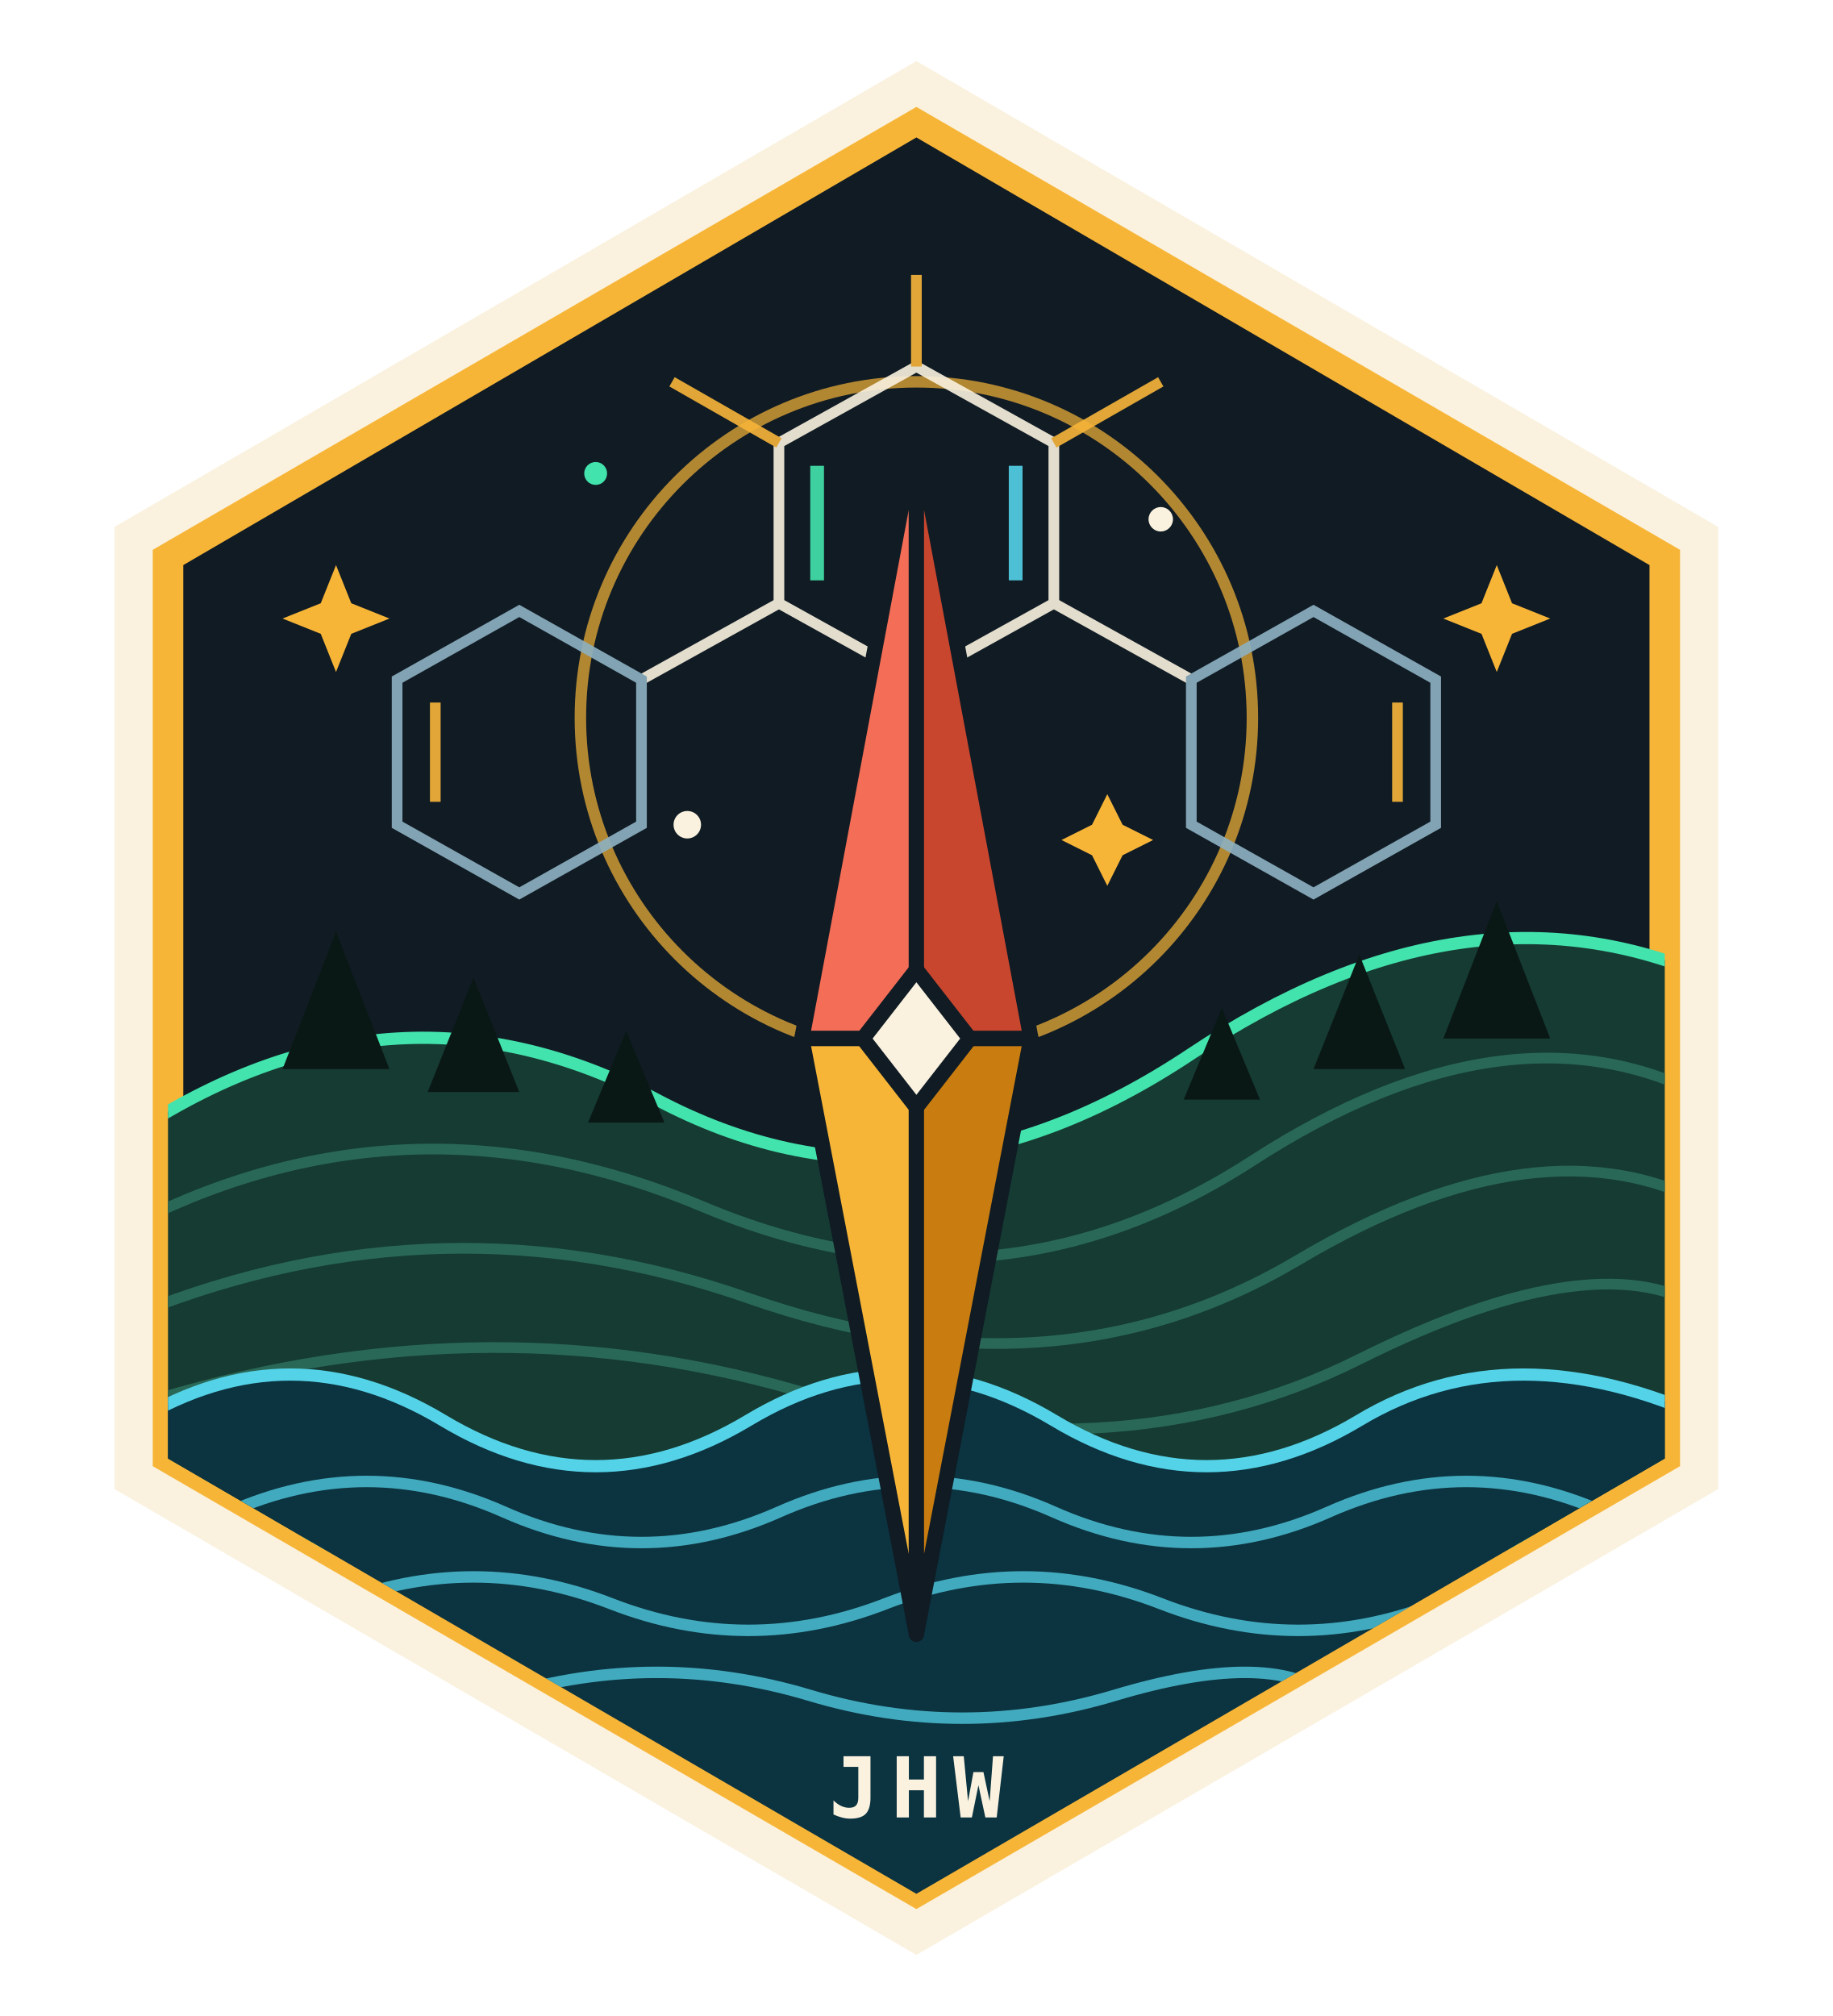
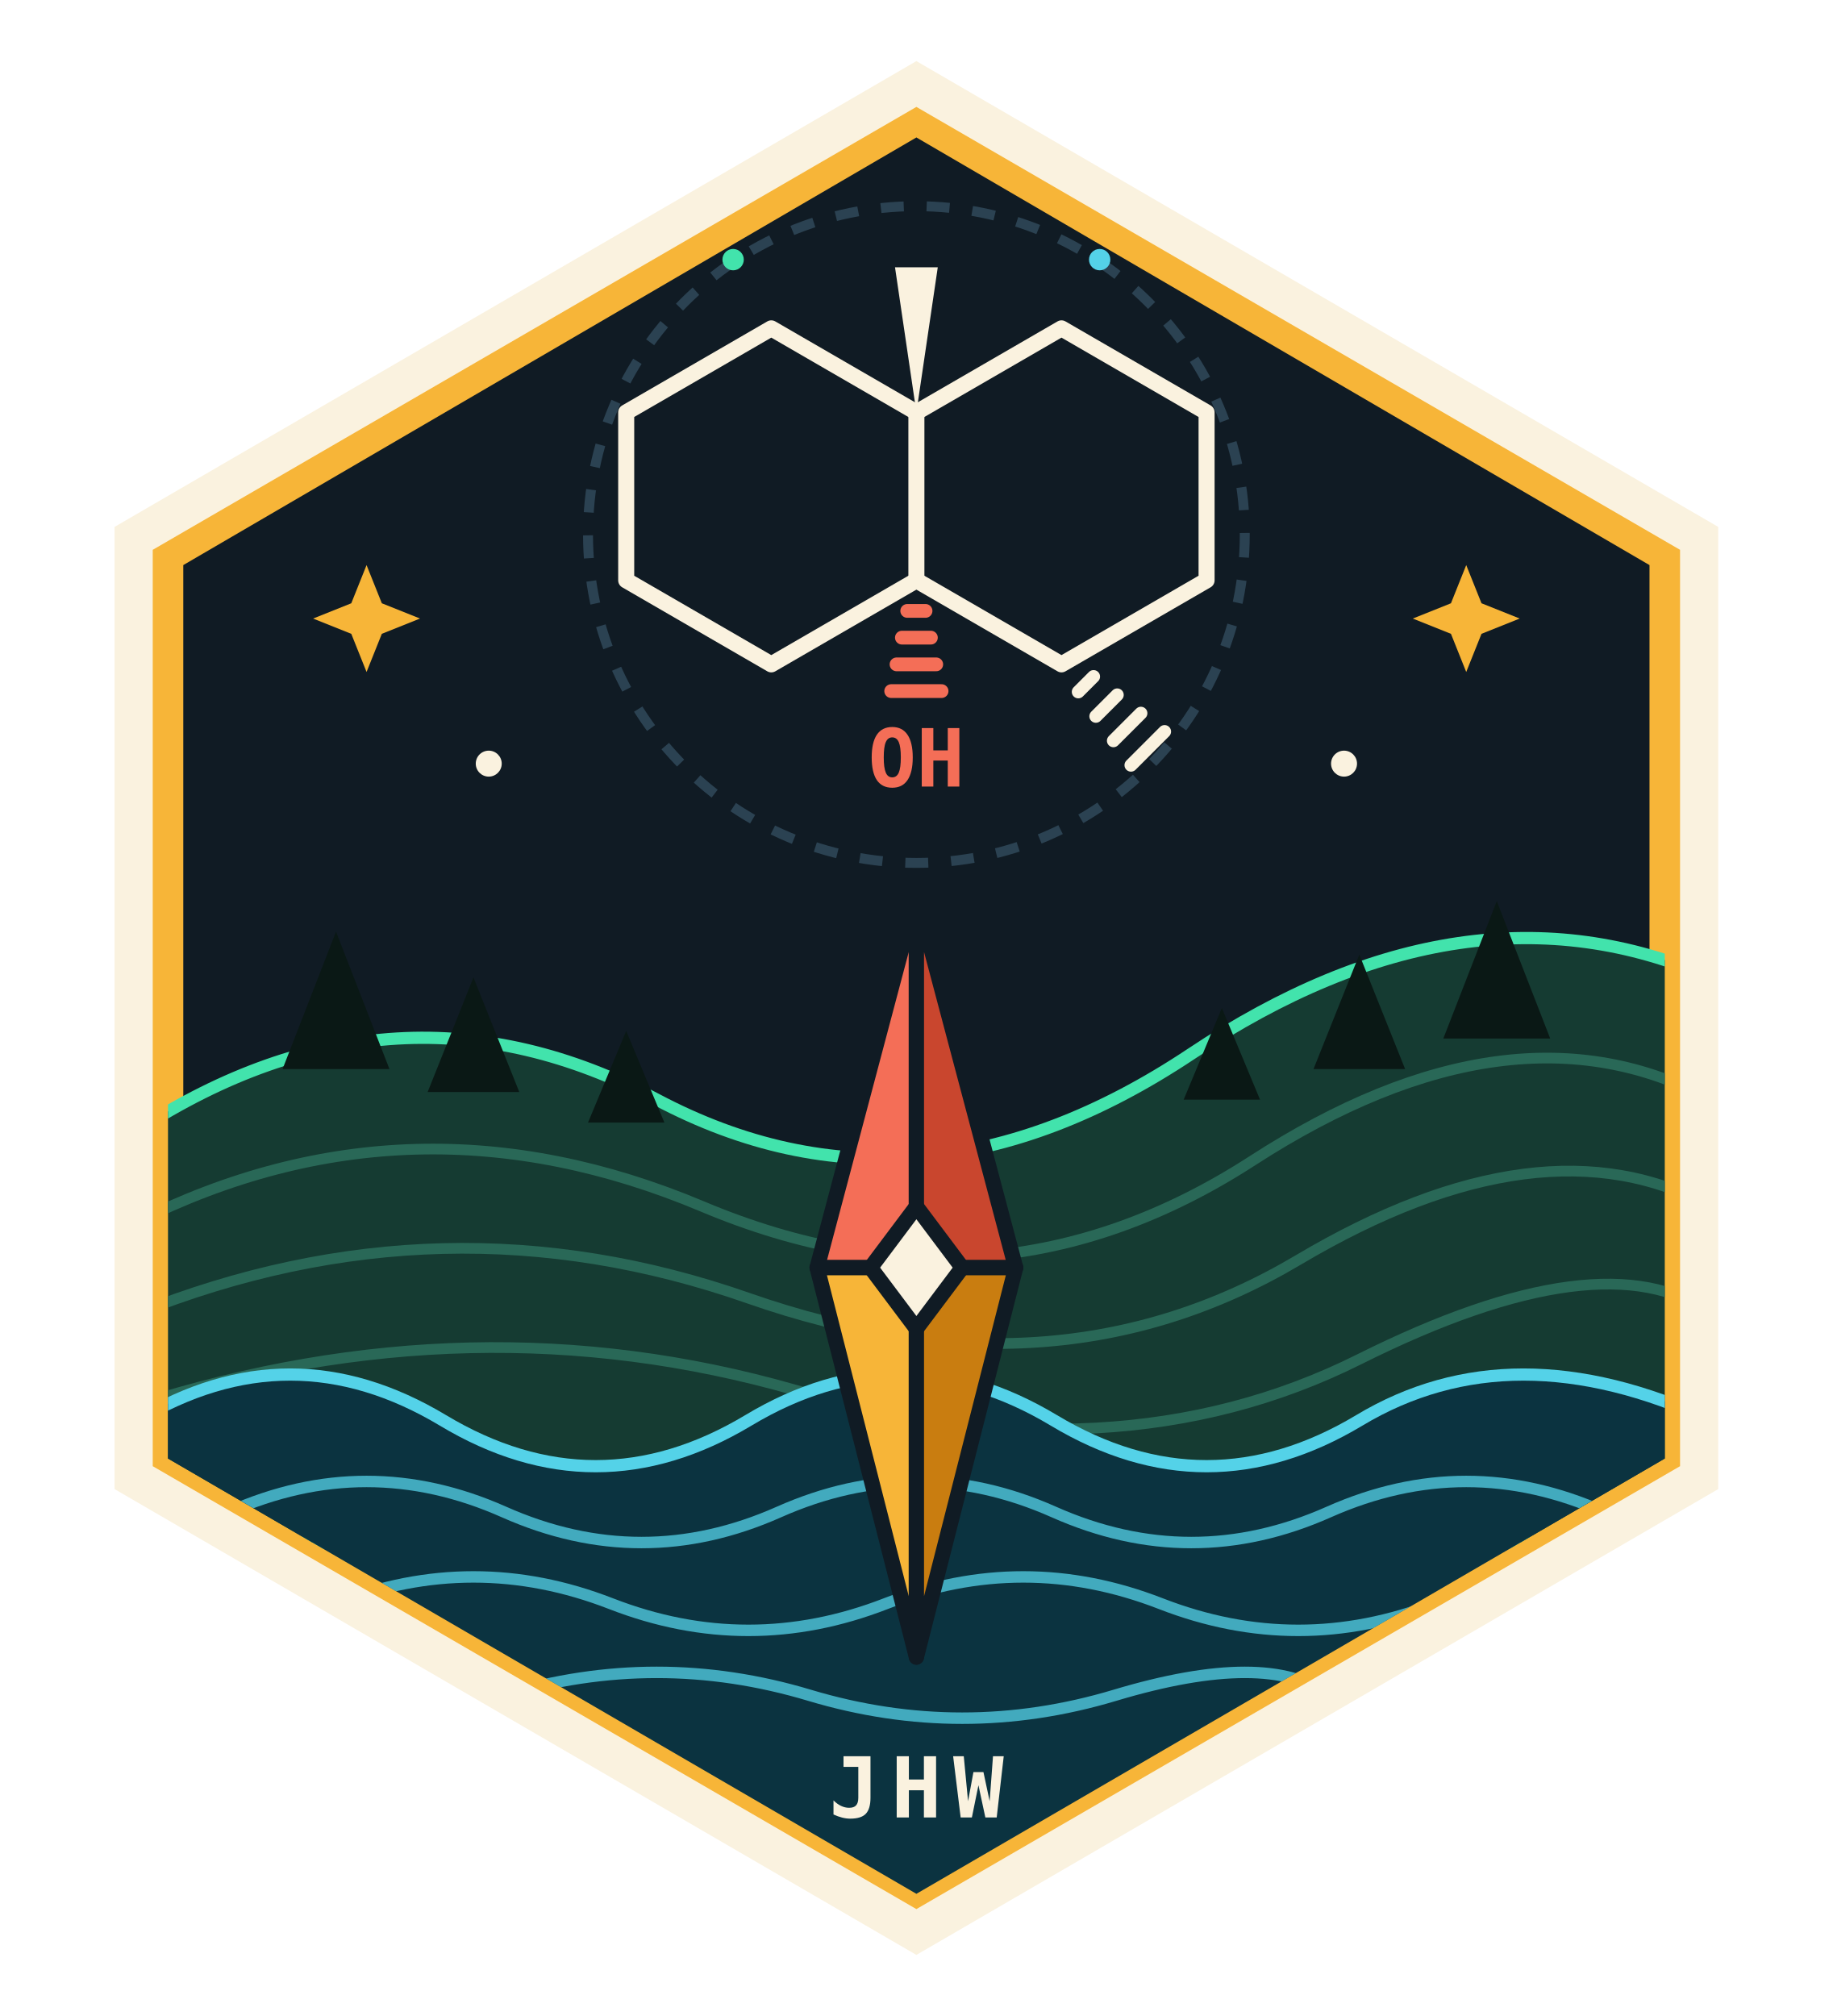
- <svg xmlns="http://www.w3.org/2000/svg" viewBox="0 0 240 264" width="240" height="264" fill="none" role="img" aria-label="James H Wade Mid-Michigan Hex-Compass crest (dark)">
+ <svg xmlns="http://www.w3.org/2000/svg" viewBox="0 0 240 264" width="240" height="264" fill="none" role="img" aria-label="James H Wade Mid-Michigan Hex-Compass crest with geosmin molecule (dark)">
  <defs>
    <clipPath id="crest-clip-dark">
      <polygon points="120,16 218,73 218,191 120,248 22,191 22,73" />
    </clipPath>
  </defs>
  <polygon points="120,8 225,69 225,195 120,256 15,195 15,69" fill="#FAF2DF" />
  <polygon points="120,14 220,72 220,192 120,250 20,192 20,72" fill="#F7B538" />
  <polygon points="120,18 216,74 216,190 120,246 24,190 24,74" fill="#101B24" />
  <g clip-path="url(#crest-clip-dark)">
-     <circle cx="120" cy="94" r="44" stroke="#F7B538" stroke-width="1.5" opacity="0.7" />
-     <g stroke="#FAF2DF" stroke-width="1.4" fill="none" opacity="0.9">
-       <polygon points="120,48 138,58 138,79 120,89 102,79 102,58" />
-       <line x1="120" y1="36" x2="120" y2="48" stroke="#F7B538" />
-       <line x1="138" y1="58" x2="152" y2="50" stroke="#F7B538" />
-       <line x1="102" y1="58" x2="88" y2="50" stroke="#F7B538" />
-       <line x1="107" y1="61" x2="107" y2="76" stroke="#42E3AC" stroke-width="1.8" />
-       <line x1="133" y1="61" x2="133" y2="76" stroke="#54D2E8" stroke-width="1.8" />
-       <line x1="102" y1="79" x2="84" y2="89" />
-       <line x1="138" y1="79" x2="156" y2="89" />
-       <polygon points="68,80 84,89 84,108 68,117 52,108 52,89" stroke="#8EB1C2" />
-       <polygon points="172,80 188,89 188,108 172,117 156,108 156,89" stroke="#8EB1C2" />
-       <line x1="57" y1="92" x2="57" y2="105" stroke="#F7B538" />
-       <line x1="183" y1="92" x2="183" y2="105" stroke="#F7B538" />
+     <circle cx="120" cy="70" r="43" stroke="#2B4252" stroke-width="1.3" stroke-dasharray="3 3" />
+     <g stroke="#FAF2DF" stroke-width="2.1" stroke-linecap="round" stroke-linejoin="round" fill="none">
+       <polyline points="120,54 101,43 82,54 82,76 101,87 120,76" />
+       <polyline points="120,54 139,43 158,54 158,76 139,87 120,76" />
+       <line x1="120" y1="54" x2="120" y2="76" />
+     </g>
+     <polygon points="120,54 117.2,35 122.8,35" fill="#FAF2DF" />
+     <g stroke="#F46E57" stroke-width="1.8" stroke-linecap="round">
+       <line x1="118.8" y1="80" x2="121.2" y2="80" />
+       <line x1="118.1" y1="83.5" x2="121.9" y2="83.5" />
+       <line x1="117.4" y1="87" x2="122.6" y2="87" />
+       <line x1="116.7" y1="90.5" x2="123.3" y2="90.5" />
+     </g>
+     <text x="120" y="103" text-anchor="middle" fill="#F46E57" font-family="'JetBrains Mono', ui-monospace, monospace" font-size="10.5" font-weight="700">OH</text>
+     <g stroke="#FAF2DF" stroke-width="1.7" stroke-linecap="round">
+       <line x1="141.2" y1="90.6" x2="143.2" y2="88.6" />
+       <line x1="143.5" y1="93.8" x2="146.3" y2="91.0" />
+       <line x1="145.8" y1="97.0" x2="149.4" y2="93.4" />
+       <line x1="148.1" y1="100.2" x2="152.5" y2="95.8" />
    </g>
    <g fill="#F7B538">
-       <polygon points="44,74 46,79 51,81 46,83 44,88 42,83 37,81 42,79" />
-       <polygon points="196,74 198,79 203,81 198,83 196,88 194,83 189,81 194,79" />
-       <polygon points="145,104 147,108 151,110 147,112 145,116 143,112 139,110 143,108" />
-       <circle cx="90" cy="108" r="1.8" fill="#FAF2DF" />
-       <circle cx="152" cy="68" r="1.6" fill="#FAF2DF" />
-       <circle cx="78" cy="62" r="1.5" fill="#42E3AC" />
+       <polygon points="48,74 50,79 55,81 50,83 48,88 46,83 41,81 46,79" />
+       <polygon points="192,74 194,79 199,81 194,83 192,88 190,83 185,81 190,79" />
+       <circle cx="64" cy="100" r="1.7" fill="#FAF2DF" />
+       <circle cx="176" cy="100" r="1.7" fill="#FAF2DF" />
+       <circle cx="96" cy="34" r="1.4" fill="#42E3AC" />
+       <circle cx="144" cy="34" r="1.4" fill="#54D2E8" />
    </g>
    <path d="M 18 148 Q 52 126 86 144 T 156 138 T 224 128 L 224 202 L 18 202 Z" fill="#153B32" stroke="#42E3AC" stroke-width="1.6" />
    <g stroke="#296857" stroke-width="1.4" fill="none">
      <path d="M 18 160 Q 54 142 92 158 T 164 152 T 224 144" />
      <path d="M 18 172 Q 58 156 98 170 T 170 165 T 224 158" />
      <path d="M 18 184 Q 62 170 104 182 T 178 178 T 224 172" />
    </g>
    <g fill="#0A1815">
      <polygon points="44,122 37,140 51,140" />
      <polygon points="62,128 56,143 68,143" />
      <polygon points="82,135 77,147 87,147" />
      <polygon points="160,132 155,144 165,144" />
      <polygon points="178,125 172,140 184,140" />
      <polygon points="196,118 189,136 203,136" />
    </g>
    <path d="M 18 186 Q 38 174 58 186 T 98 186 T 138 186 T 178 186 T 224 186 L 224 252 L 18 252 Z" fill="#0B3340" stroke="#54D2E8" stroke-width="1.6" />
    <g stroke="#54D2E8" stroke-width="1.5" fill="none" stroke-linecap="round" opacity="0.75">
      <path d="M 30 198 Q 48 190 66 198 T 102 198 T 138 198 T 174 198 T 210 198" />
      <path d="M 44 210 Q 62 203 80 210 T 116 210 T 152 210 T 188 210" />
      <path d="M 66 222 Q 86 216 106 222 T 146 222 T 174 222" />
    </g>
    <g stroke="#101B24" stroke-width="2" stroke-linejoin="round">
-       <polygon points="120,56 120,136 105,136" fill="#F46E57" />
-       <polygon points="120,56 135,136 120,136" fill="#C9462E" />
-       <polygon points="120,214 105,136 120,136" fill="#F7B538" />
-       <polygon points="120,214 120,136 135,136" fill="#C97D10" />
-       <polygon points="120,127 127,136 120,145 113,136" fill="#FAF2DF" />
+       <polygon points="120,117 120,166 107,166" fill="#F46E57" />
+       <polygon points="120,117 133,166 120,166" fill="#C9462E" />
+       <polygon points="120,217 107,166 120,166" fill="#F7B538" />
+       <polygon points="120,217 120,166 133,166" fill="#C97D10" />
+       <polygon points="120,158 126,166 120,174 114,166" fill="#FAF2DF" />
    </g>
    <text x="120" y="238" text-anchor="middle" fill="#FAF2DF" font-family="'JetBrains Mono', ui-monospace, monospace" font-size="11" font-weight="700" letter-spacing="1.5">JHW</text>
  </g>
</svg>
